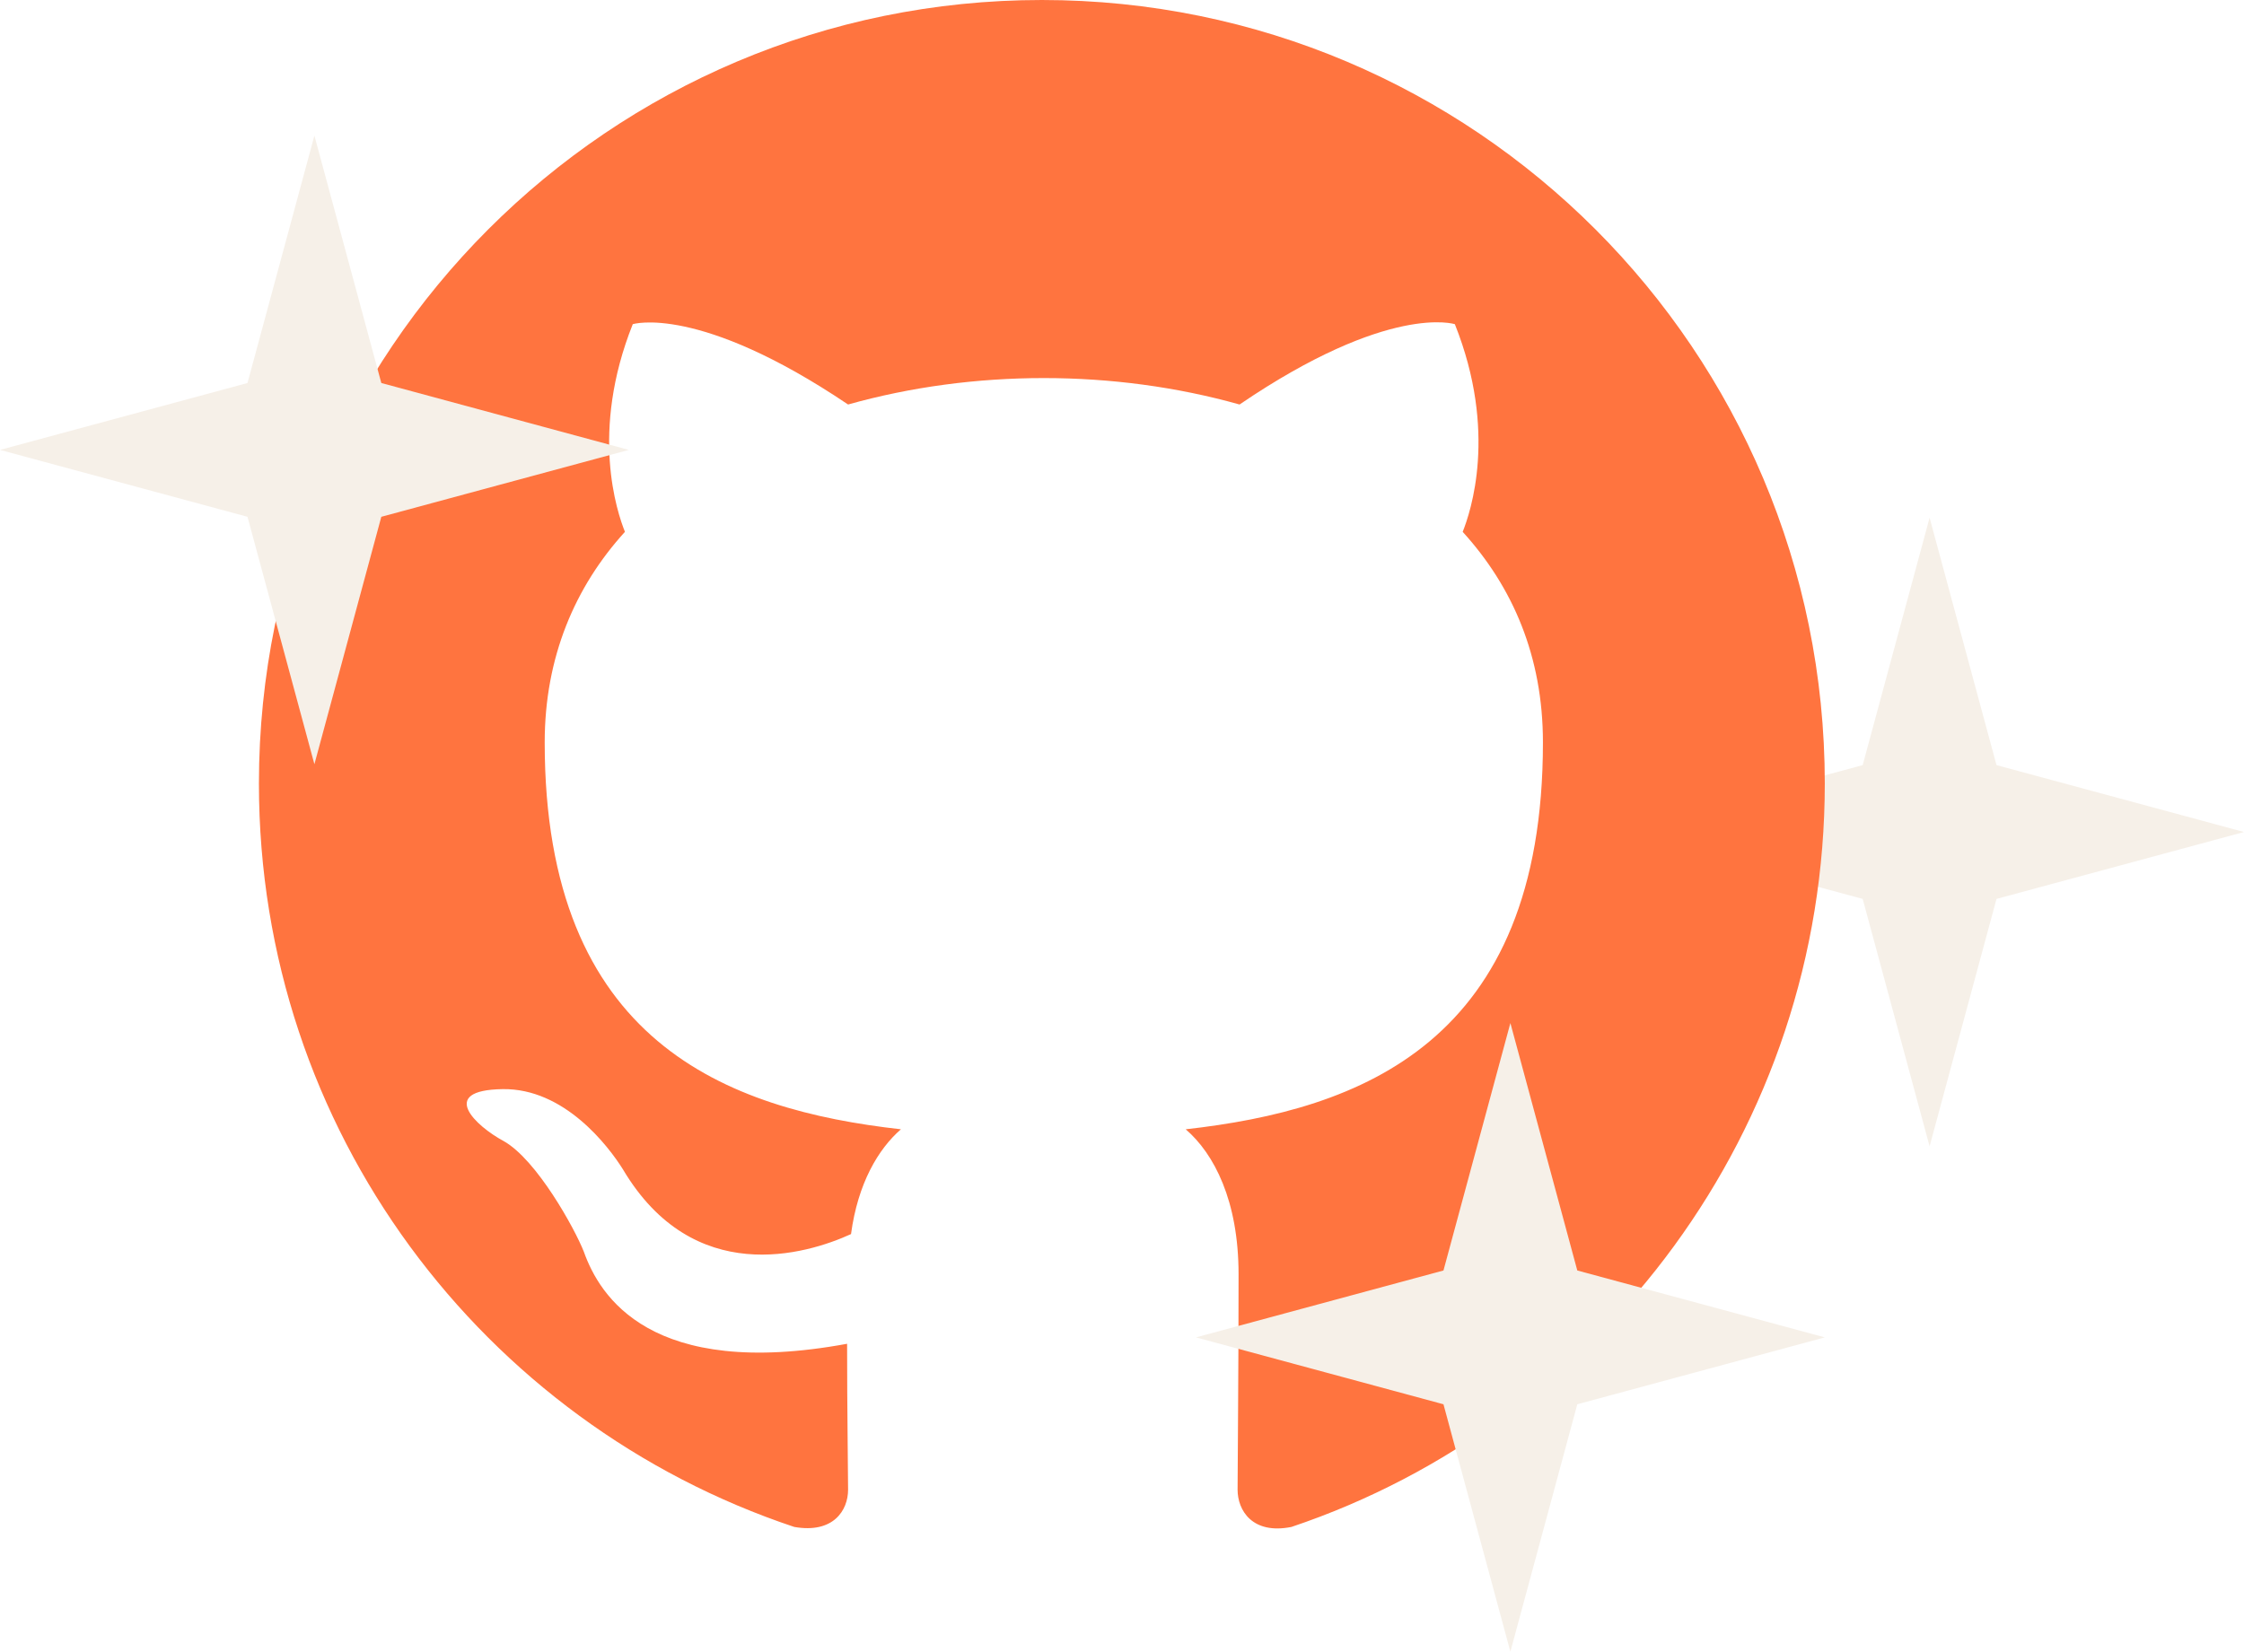
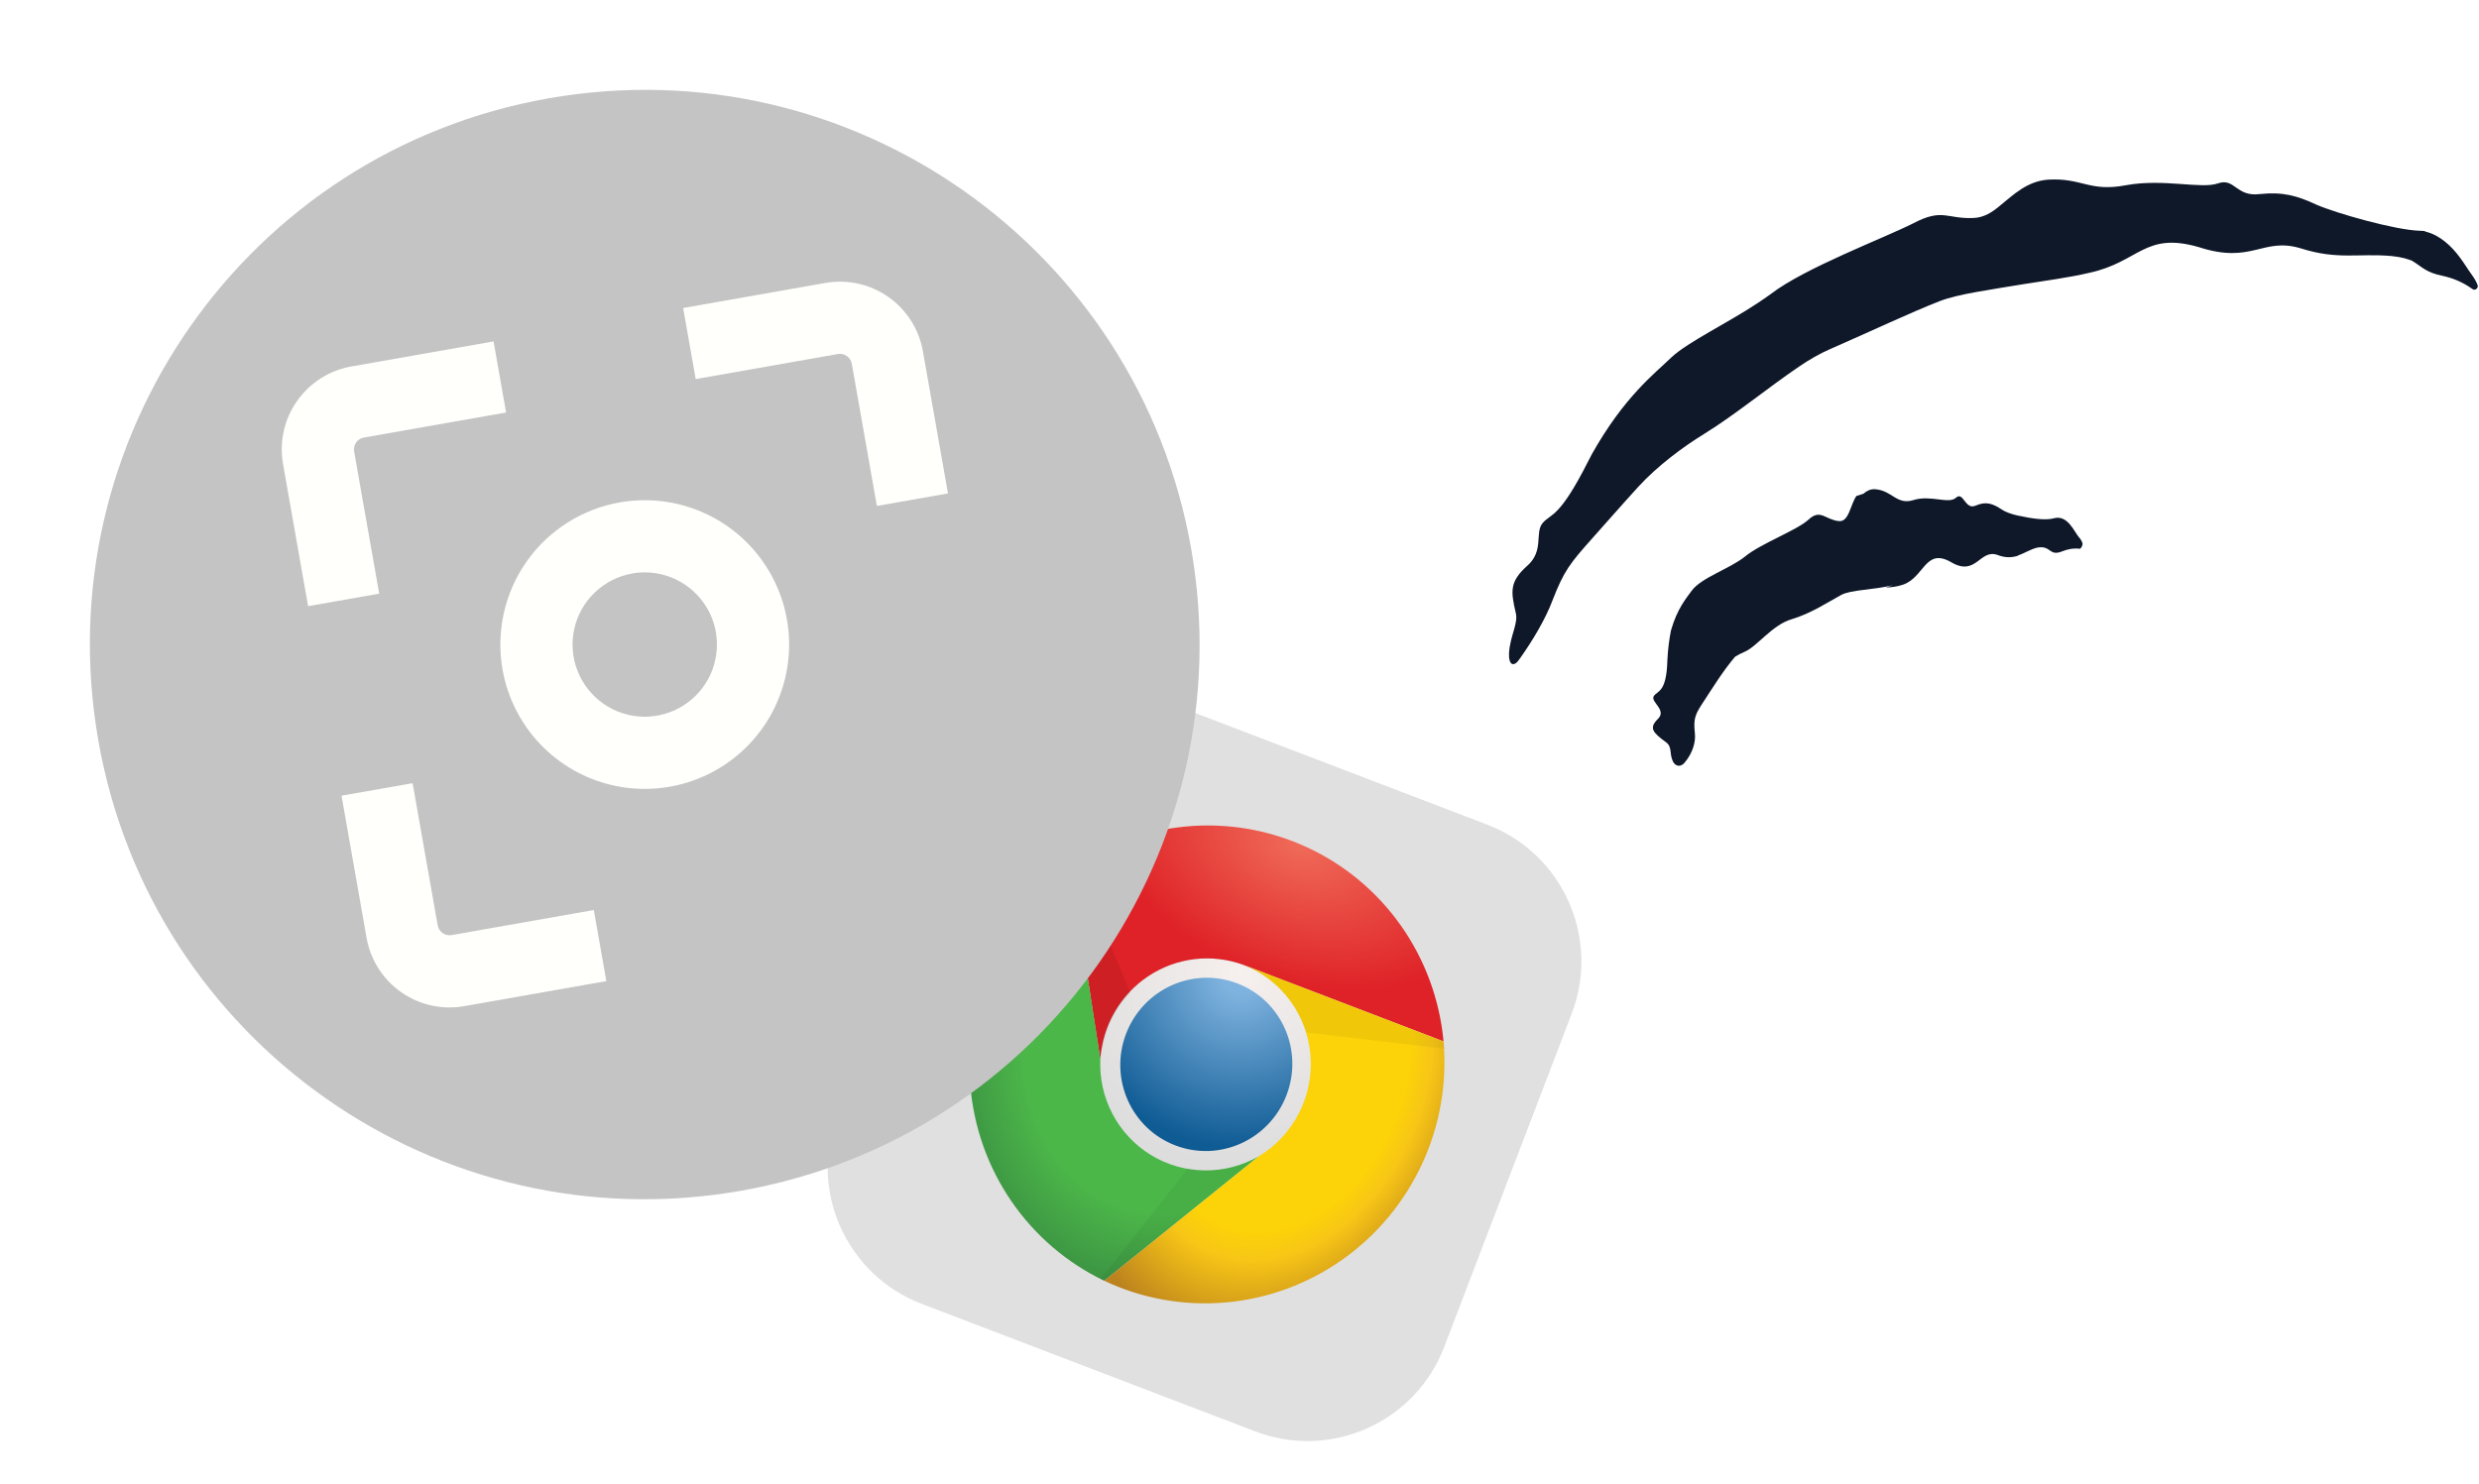
- <svg xmlns="http://www.w3.org/2000/svg" width="182" height="134" viewBox="0 0 182 134" fill="none">
-   <path d="M156.5 42L161.927 62.073L182 67.5L161.927 72.927L156.5 93L151.073 72.927L131 67.5L151.073 62.073L156.5 42Z" fill="#F6F0E8" />
-   <path fill-rule="evenodd" clip-rule="evenodd" d="M84.5 0C49.416 0 21 28.447 21 63.568C21 91.697 39.177 115.456 64.418 123.879C67.593 124.435 68.784 122.528 68.784 120.859C68.784 119.349 68.704 114.343 68.704 109.019C52.75 111.96 48.623 105.126 47.352 101.55C46.638 99.723 43.542 94.081 40.844 92.571C38.621 91.379 35.446 88.439 40.764 88.36C45.765 88.28 49.337 92.969 50.528 94.876C56.242 104.49 65.371 101.789 69.022 100.12C69.578 95.988 71.244 93.207 73.07 91.618C58.941 90.028 44.178 84.546 44.178 60.231C44.178 53.318 46.638 47.597 50.686 43.147C50.051 41.558 47.829 35.042 51.321 26.301C51.321 26.301 56.639 24.633 68.784 32.817C73.864 31.387 79.261 30.672 84.659 30.672C90.056 30.672 95.454 31.387 100.534 32.817C112.678 24.553 117.996 26.301 117.996 26.301C121.489 35.042 119.266 41.558 118.631 43.147C122.679 47.597 125.14 53.238 125.14 60.231C125.14 84.625 110.297 90.028 96.168 91.618C98.47 93.604 100.454 97.418 100.454 103.378C100.454 111.88 100.375 118.714 100.375 120.859C100.375 122.528 101.566 124.514 104.741 123.879C129.823 115.456 148 91.618 148 63.568C148 28.447 119.584 0 84.5 0Z" fill="#FF743F" />
-   <path d="M122.5 83L127.927 103.073L148 108.5L127.927 113.927L122.5 134L117.073 113.927L97 108.5L117.073 103.073L122.5 83Z" fill="#F6F0E8" />
-   <path d="M25.5 11L30.927 31.073L51 36.5L30.927 41.927L25.5 62L20.073 41.927L0 36.5L20.073 31.073L25.5 11Z" fill="#F6F0E8" />
+ <svg xmlns="http://www.w3.org/2000/svg" width="496" height="297" viewBox="0 0 496 297" fill="none">
+   <rect x="203.507" y="129.07" width="130" height="130" rx="29.279" transform="rotate(20.9293 203.507 129.07)" fill="#E0E0E0" />
+   <path d="M266.206 231.888C269.048 224.456 268.848 216.21 265.65 208.963C262.452 201.716 256.518 196.063 249.152 193.246C241.787 190.429 233.595 190.68 226.377 193.943C219.16 197.206 213.508 203.215 210.666 210.646L218.6 213.681C220.63 208.372 224.667 204.081 229.823 201.75C234.978 199.419 240.83 199.24 246.091 201.252C251.351 203.264 255.59 207.302 257.875 212.478C260.159 217.655 260.302 223.545 258.272 228.853" fill="black" fill-opacity="0.1" />
+   <path d="M234.471 231.038C244.331 234.809 255.408 229.801 259.213 219.852C263.018 209.904 258.109 198.782 248.25 195.011C238.39 191.24 227.313 196.249 223.508 206.197C219.703 216.146 224.612 227.267 234.471 231.038Z" fill="url(#paint0_radial_318_141)" stroke="url(#paint1_radial_318_141)" stroke-width="3.857" />
+   <path d="M288.824 208.418C288.051 200.083 285.122 192.109 280.328 185.293C275.533 178.476 269.041 173.053 261.497 169.565C253.954 166.076 245.622 164.644 237.332 165.41C229.042 166.176 221.083 169.114 214.248 173.931L220.158 211.982C220.369 208.652 221.349 205.413 223.021 202.523C224.693 199.633 227.01 197.172 229.788 195.337C232.566 193.502 235.728 192.344 239.021 191.954C242.314 191.565 245.648 191.955 248.755 193.094" fill="url(#paint2_radial_318_141)" />
+   <path d="M214.248 173.932C207.45 178.775 202.018 185.317 198.491 192.906C194.963 200.496 193.463 208.871 194.139 217.199C194.815 225.528 197.643 233.52 202.343 240.384C207.043 247.248 213.452 252.745 220.934 256.329L251.827 231.436C248.519 233.33 244.772 234.302 240.977 234.249C237.182 234.196 233.476 233.122 230.244 231.136C227.012 229.151 224.372 226.328 222.599 222.959C220.825 219.591 219.983 215.801 220.159 211.983" fill="url(#paint3_radial_318_141)" />
+   <path d="M220.933 256.328C228.512 259.91 236.909 261.406 245.272 260.665C253.636 259.924 261.67 256.972 268.561 252.11C275.452 247.247 280.955 240.645 284.513 232.972C288.072 225.3 289.559 216.829 288.824 208.418L248.755 193.094C252.467 194.533 255.696 196.997 258.074 200.203C260.452 203.409 261.882 207.229 262.202 211.226C262.523 215.224 261.72 219.238 259.885 222.812C258.05 226.385 255.258 229.373 251.827 231.435" fill="url(#paint4_radial_318_141)" />
+   <path opacity="0.075" d="M214.247 173.931L220.158 211.982C220.553 206.986 222.676 202.277 226.157 198.676L215.5 173.034" fill="black" />
+   <path opacity="0.05" d="M220.934 256.329L251.827 231.436C247.531 233.851 242.547 234.701 237.719 233.841L220.14 256.025" fill="black" />
+   <path opacity="0.05" d="M288.824 208.418L248.755 193.094C251.73 194.247 254.403 196.062 256.578 198.403C258.753 200.744 260.373 203.552 261.319 206.617L289.158 209.922" fill="black" />
+   <circle cx="129" cy="129" r="111" transform="rotate(-9.99613 129 129)" fill="#C5C4C4" />
+   <path d="M100.55 134.015C101.542 139.641 104.18 144.848 108.131 148.976C112.082 153.103 117.168 155.967 122.746 157.204C128.324 158.441 134.144 157.996 139.469 155.925C144.795 153.855 149.386 150.252 152.664 145.572C155.941 140.891 157.758 135.344 157.883 129.632C158.008 123.92 156.436 118.299 153.366 113.48C150.297 108.661 145.867 104.86 140.637 102.558C135.408 100.257 129.613 99.558 123.986 100.55C116.44 101.88 109.732 106.152 105.337 112.428C100.942 118.704 99.22 126.469 100.55 134.015ZM143.226 126.493C143.722 129.306 143.372 132.203 142.221 134.818C141.071 137.433 139.17 139.648 136.761 141.183C134.351 142.718 131.541 143.503 128.684 143.441C125.828 143.378 123.055 142.47 120.715 140.832C118.375 139.193 116.573 136.897 115.538 134.234C114.503 131.572 114.28 128.662 114.899 125.873C115.517 123.084 116.949 120.541 119.013 118.565C121.077 116.59 123.68 115.271 126.493 114.775C130.266 114.11 134.148 114.971 137.286 117.168C140.424 119.366 142.561 122.72 143.226 126.493Z" fill="#FFFFFC" />
+   <path d="M184.656 70.3C183.88 65.898 181.388 61.986 177.727 59.422C174.066 56.858 169.536 55.853 165.135 56.629L136.685 61.644L139.192 75.869L167.642 70.854C168.271 70.744 168.918 70.887 169.441 71.253C169.964 71.62 170.32 72.179 170.431 72.807L175.446 101.258L189.671 98.75L184.656 70.3Z" fill="#FFFFFC" />
+   <path d="M56.629 92.866L61.644 121.316L75.869 118.809L70.854 90.358C70.744 89.73 70.887 89.082 71.253 88.559C71.62 88.036 72.179 87.68 72.807 87.57L101.258 82.555L98.751 68.33L70.3 73.344C65.899 74.12 61.986 76.613 59.422 80.274C56.858 83.935 55.853 88.464 56.629 92.866Z" fill="#FFFFFC" />
+   <path d="M73.345 187.7C74.121 192.102 76.613 196.015 80.274 198.578C83.935 201.142 88.464 202.147 92.866 201.371L121.316 196.356L118.809 182.131L90.359 187.146C89.73 187.257 89.083 187.113 88.56 186.747C88.037 186.381 87.681 185.822 87.57 185.193L82.555 156.742L68.33 159.25L73.345 187.7Z" fill="#FFFFFC" />
+   <path d="M394.873 43.626C396.978 43.542 398.606 42.471 400.192 41.135C402.825 39.005 405.573 36.263 409.763 35.956C416.63 35.548 417.987 38.484 425.411 37.063C432.917 35.7 440.437 37.883 443.771 36.702C447.147 35.53 447.342 39.392 452.045 38.849C456.786 38.347 459.609 39.171 463.478 40.966C467.413 42.679 479.225 46.043 484.122 46.18C484.44 46.181 484.747 46.199 485.042 46.232L485.433 46.395C488.218 47.094 490.505 49.286 492.096 51.419C493.101 52.748 493.848 54.038 494.531 54.951C495.124 55.744 495.49 56.455 495.721 57.052C495.819 57.305 495.731 57.566 495.563 57.747C495.563 57.747 495.563 57.747 495.563 57.747C495.354 57.973 495.021 58.077 494.765 57.894C493.585 57.054 491.699 55.92 489.194 55.316C489.074 55.287 488.951 55.259 488.827 55.233C485.411 54.554 484.731 53.49 482.576 52.167L482.939 52.319C481.912 51.87 480.519 51.436 478.45 51.237C471.81 50.663 467.666 52.062 460.249 49.676C452.666 47.437 450.577 52.929 439.954 49.463C429.075 46.314 428.062 52.425 418.036 54.598C413.847 55.583 409.173 56.176 404.701 56.897C397.933 58.029 391.648 58.872 388.108 60.265C382.03 62.636 374.293 66.325 366.156 69.871C364.066 70.781 361.982 71.984 359.947 73.374C353.557 77.723 347.226 82.964 341.039 86.796C336.622 89.507 331.666 93.227 327.846 97.364C324.124 101.449 320.831 105.241 318.65 107.666C314.083 112.799 312.951 114.166 310.581 120.265C309.259 123.797 306.712 128.134 304.099 131.798C302.894 133.666 301.81 133.174 301.926 130.658C302.189 127.087 303.812 124.782 303.271 122.635C302.256 118.327 302.043 116.4 305.54 113.266C309.03 110.213 306.994 106.628 308.677 104.641C310.405 102.701 311.996 103.753 317.83 92.189C318.053 91.755 318.276 91.326 318.499 90.9C325.01 79.335 330.978 74.86 334.471 71.472C337.813 68.39 345.642 64.661 351.695 60.644C352.593 60.044 353.464 59.447 354.295 58.848C361.075 53.626 376.822 47.71 382.758 44.72C388.711 41.576 389.469 43.871 394.873 43.626Z" fill="#0E1829" />
+   <path d="M367.889 104.293C369.936 104.528 370.169 101.117 371.424 99.267L372.832 98.815C373.477 98.242 374.227 97.868 375.107 97.909C378.612 98.122 379.449 101.165 382.875 100.075C386.337 99.008 389.907 100.959 391.362 99.61C392.842 98.262 393.152 102.123 395.264 101.2C397.385 100.283 398.709 100.771 400.581 102.017C401.281 102.486 402.525 102.929 403.907 103.229L403.984 103.23C406.3 103.747 409.244 104.205 410.91 103.738C413.714 102.936 414.999 106.446 416.006 107.58C416.326 107.938 416.534 108.329 416.661 108.696C416.715 108.851 416.661 109.102 416.559 109.327C416.559 109.327 416.559 109.327 416.559 109.327C416.432 109.608 416.233 109.85 416.085 109.826C415.375 109.714 414.216 109.74 412.685 110.313C409.923 111.467 410.464 109.109 407.661 109.591C406.222 109.918 405.068 110.752 403.709 111.181L403.861 111.184C402.65 111.594 401.371 111.709 399.703 111.083C396.077 109.754 395.442 115.525 390.353 112.497C385.186 109.545 385.005 115.612 380.722 117.023C379.599 117.411 378.407 117.553 377.289 117.591L378.738 117.125C374.73 118.093 370.325 118.014 368.368 119.082C365.701 120.532 362.362 122.771 358.471 123.93C354.5 125.114 351.627 129.365 349.027 130.464C348.35 130.756 347.709 131.079 347.16 131.431C344.669 134.343 342.361 138.154 340.99 140.212C339.185 142.934 338.782 143.702 339.11 146.729C339.31 148.475 338.689 150.697 337.06 152.635C336.248 153.614 335.157 153.394 334.674 152.3C333.979 150.701 334.603 149.472 333.322 148.539C330.773 146.662 329.824 145.739 331.697 143.903C333.578 142.101 330.218 140.512 330.873 139.346C331.582 138.189 333.43 138.725 333.605 132.224C333.715 129.86 333.993 127.861 334.333 126.165C335.571 121.837 337.343 119.787 338.487 118.207C340.432 115.589 346.026 113.863 349.096 111.423C352.262 108.787 359.522 106.146 361.864 103.984C364.228 101.789 365.16 103.986 367.889 104.293Z" fill="#0E1829" />
+   <defs>
+     <radialGradient id="paint0_radial_318_141" cx="0" cy="0" r="1" gradientUnits="userSpaceOnUse" gradientTransform="translate(248.25 195.011) rotate(20.9293) scale(38.2266 38.5719)">
+       <stop offset="0.1" stop-color="#7FB3DF" />
+       <stop offset="0.9" stop-color="#0F5B94" />
+     </radialGradient>
+     <radialGradient id="paint1_radial_318_141" cx="0" cy="0" r="1" gradientUnits="userSpaceOnUse" gradientTransform="translate(248.25 195.011) rotate(20.9293) scale(38.2266 38.5719)">
+       <stop stop-color="#F6F0EE" />
+       <stop offset="1" stop-color="#DDDDDD" />
+     </radialGradient>
+     <radialGradient id="paint2_radial_318_141" cx="0" cy="0" r="1" gradientUnits="userSpaceOnUse" gradientTransform="translate(260.056 168.897) rotate(20.9293) scale(40.9874 27.2472)">
+       <stop stop-color="#F06B59" />
+       <stop offset="1" stop-color="#DF2227" />
+     </radialGradient>
+     <radialGradient id="paint3_radial_318_141" cx="0" cy="0" r="1" gradientUnits="userSpaceOnUse" gradientTransform="translate(237.403 206.739) rotate(20.9293) scale(48.4105 56.6749)">
+       <stop offset="0.65" stop-color="#4CB749" />
+       <stop offset="1" stop-color="#388B41" />
+     </radialGradient>
+     <radialGradient id="paint4_radial_318_141" cx="0" cy="0" r="1" gradientUnits="userSpaceOnUse" gradientTransform="translate(256.609 214.603) rotate(20.9293) scale(40.9256 55.3099)">
+       <stop offset="0.6" stop-color="#FCD209" />
+       <stop offset="0.7" stop-color="#F7C616" />
+       <stop offset="1" stop-color="#BC821E" />
+     </radialGradient>
+   </defs>
</svg>
